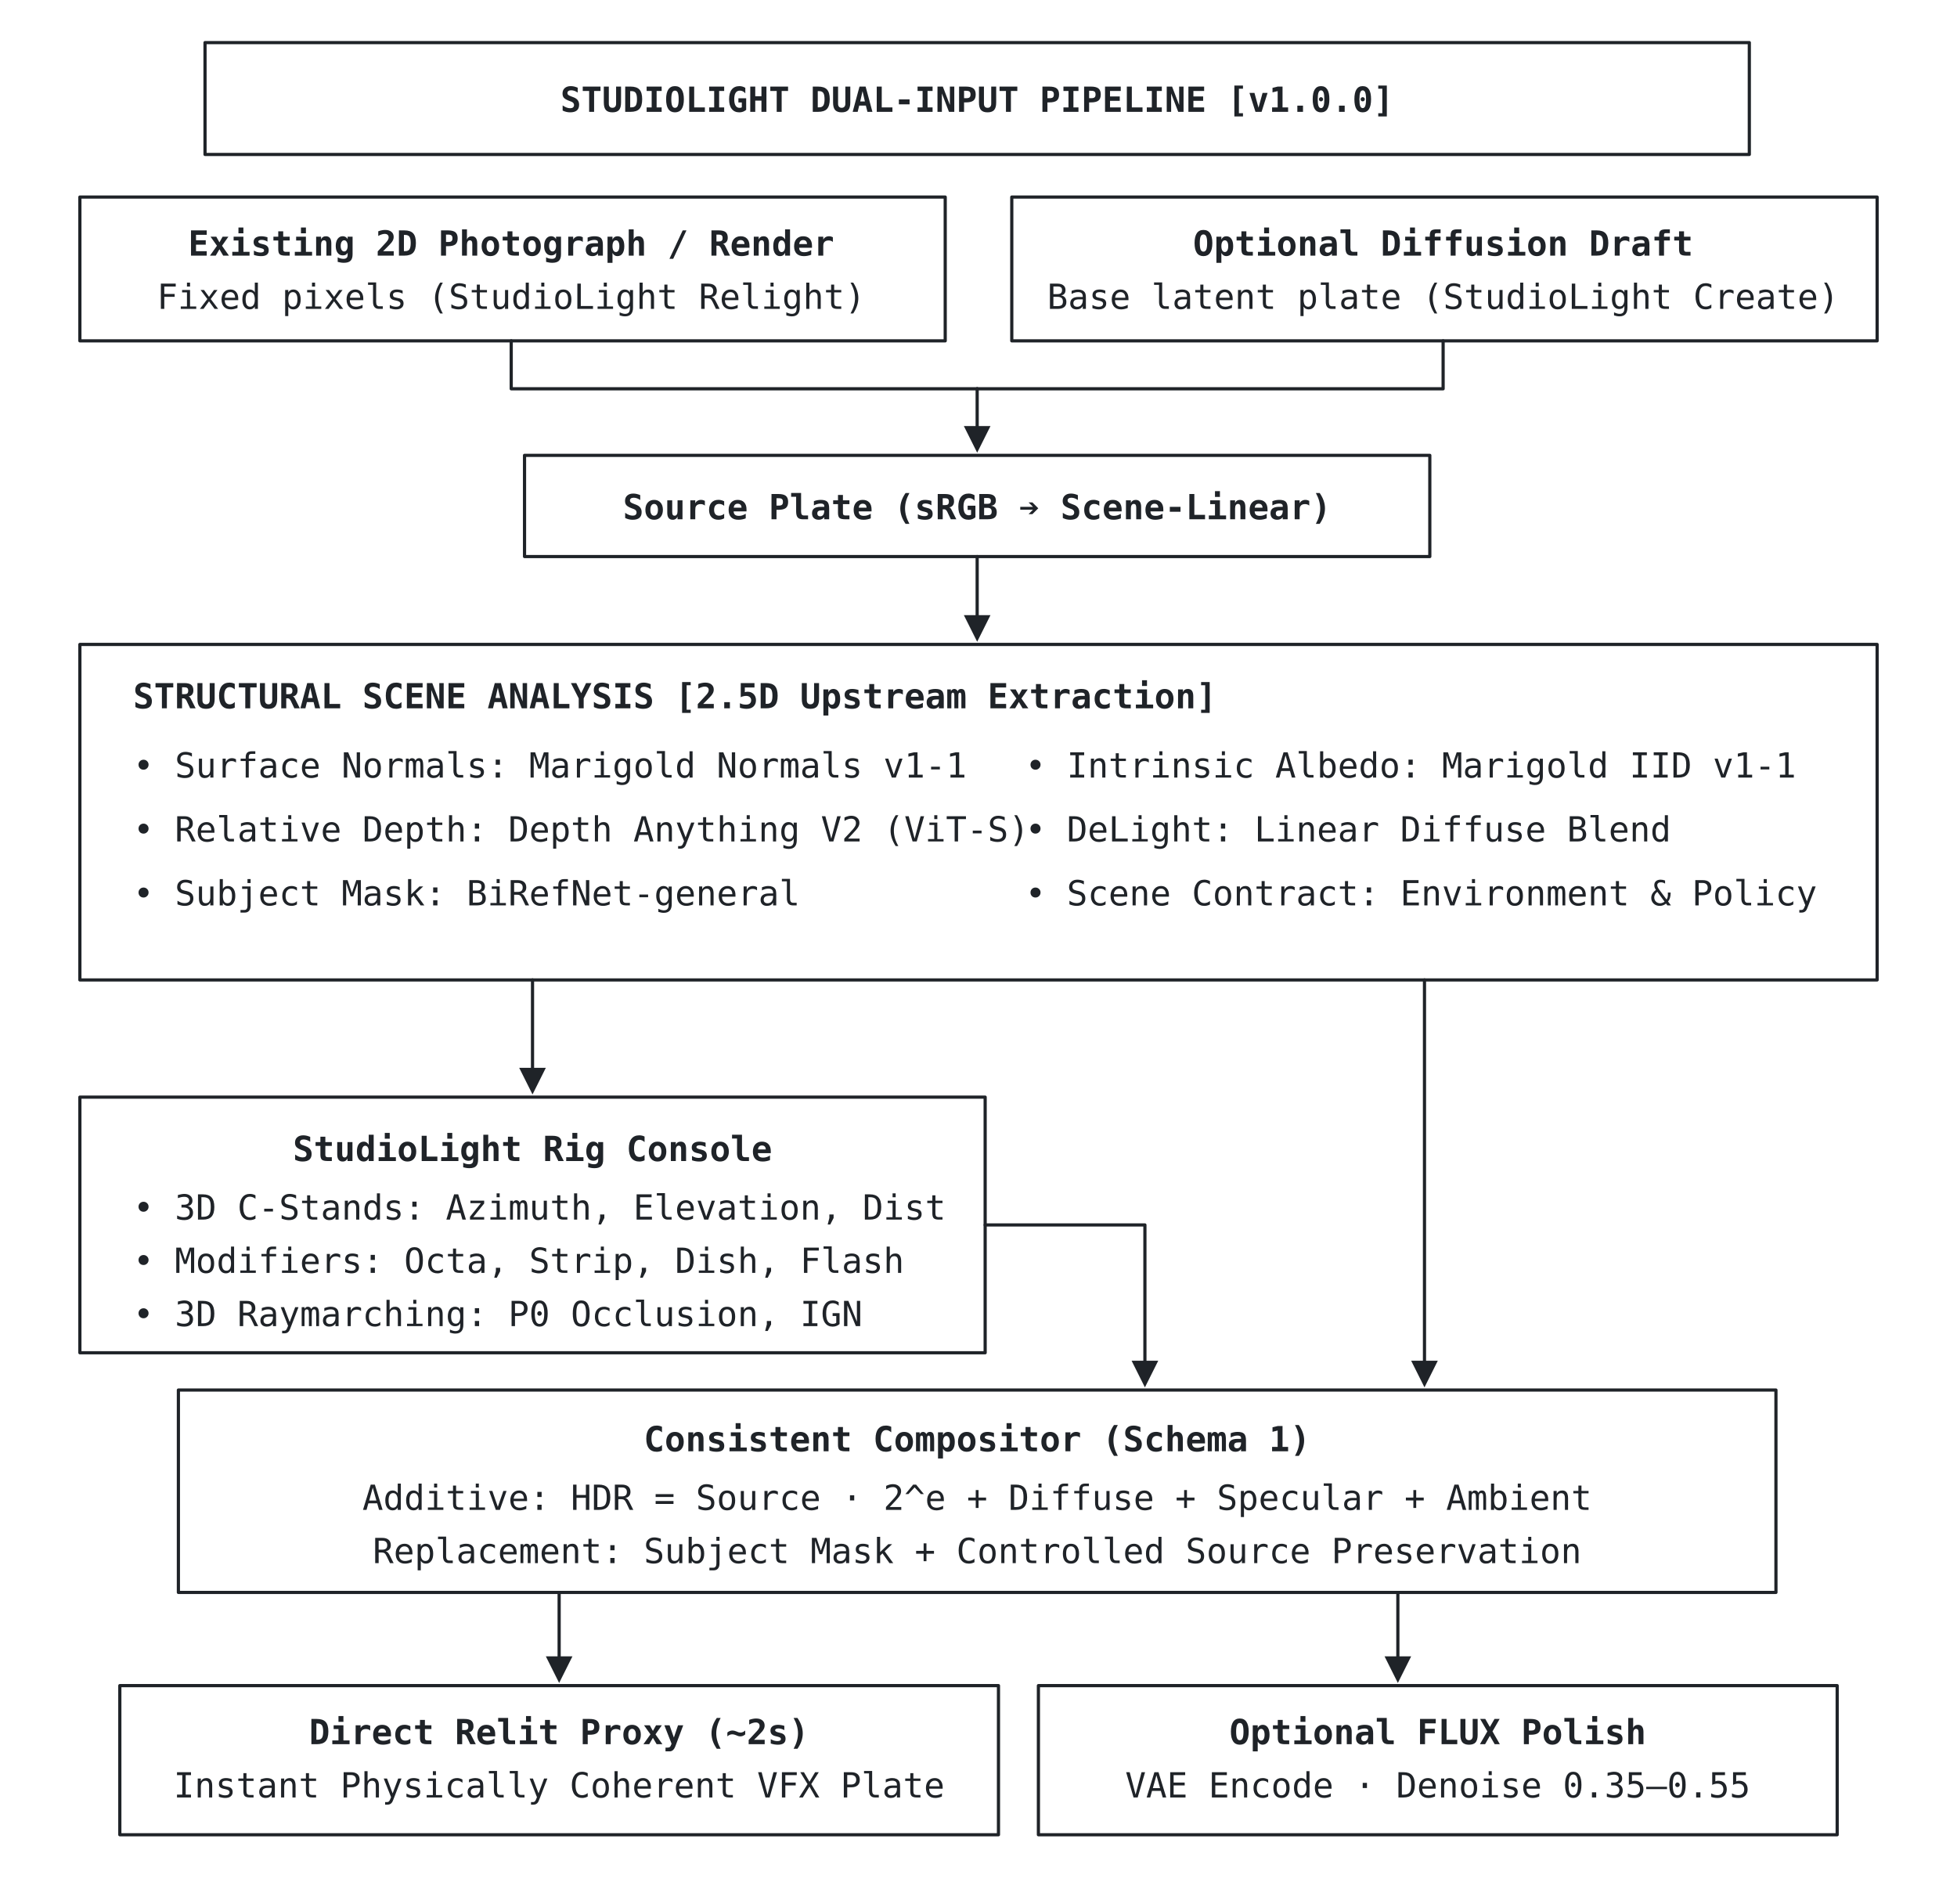
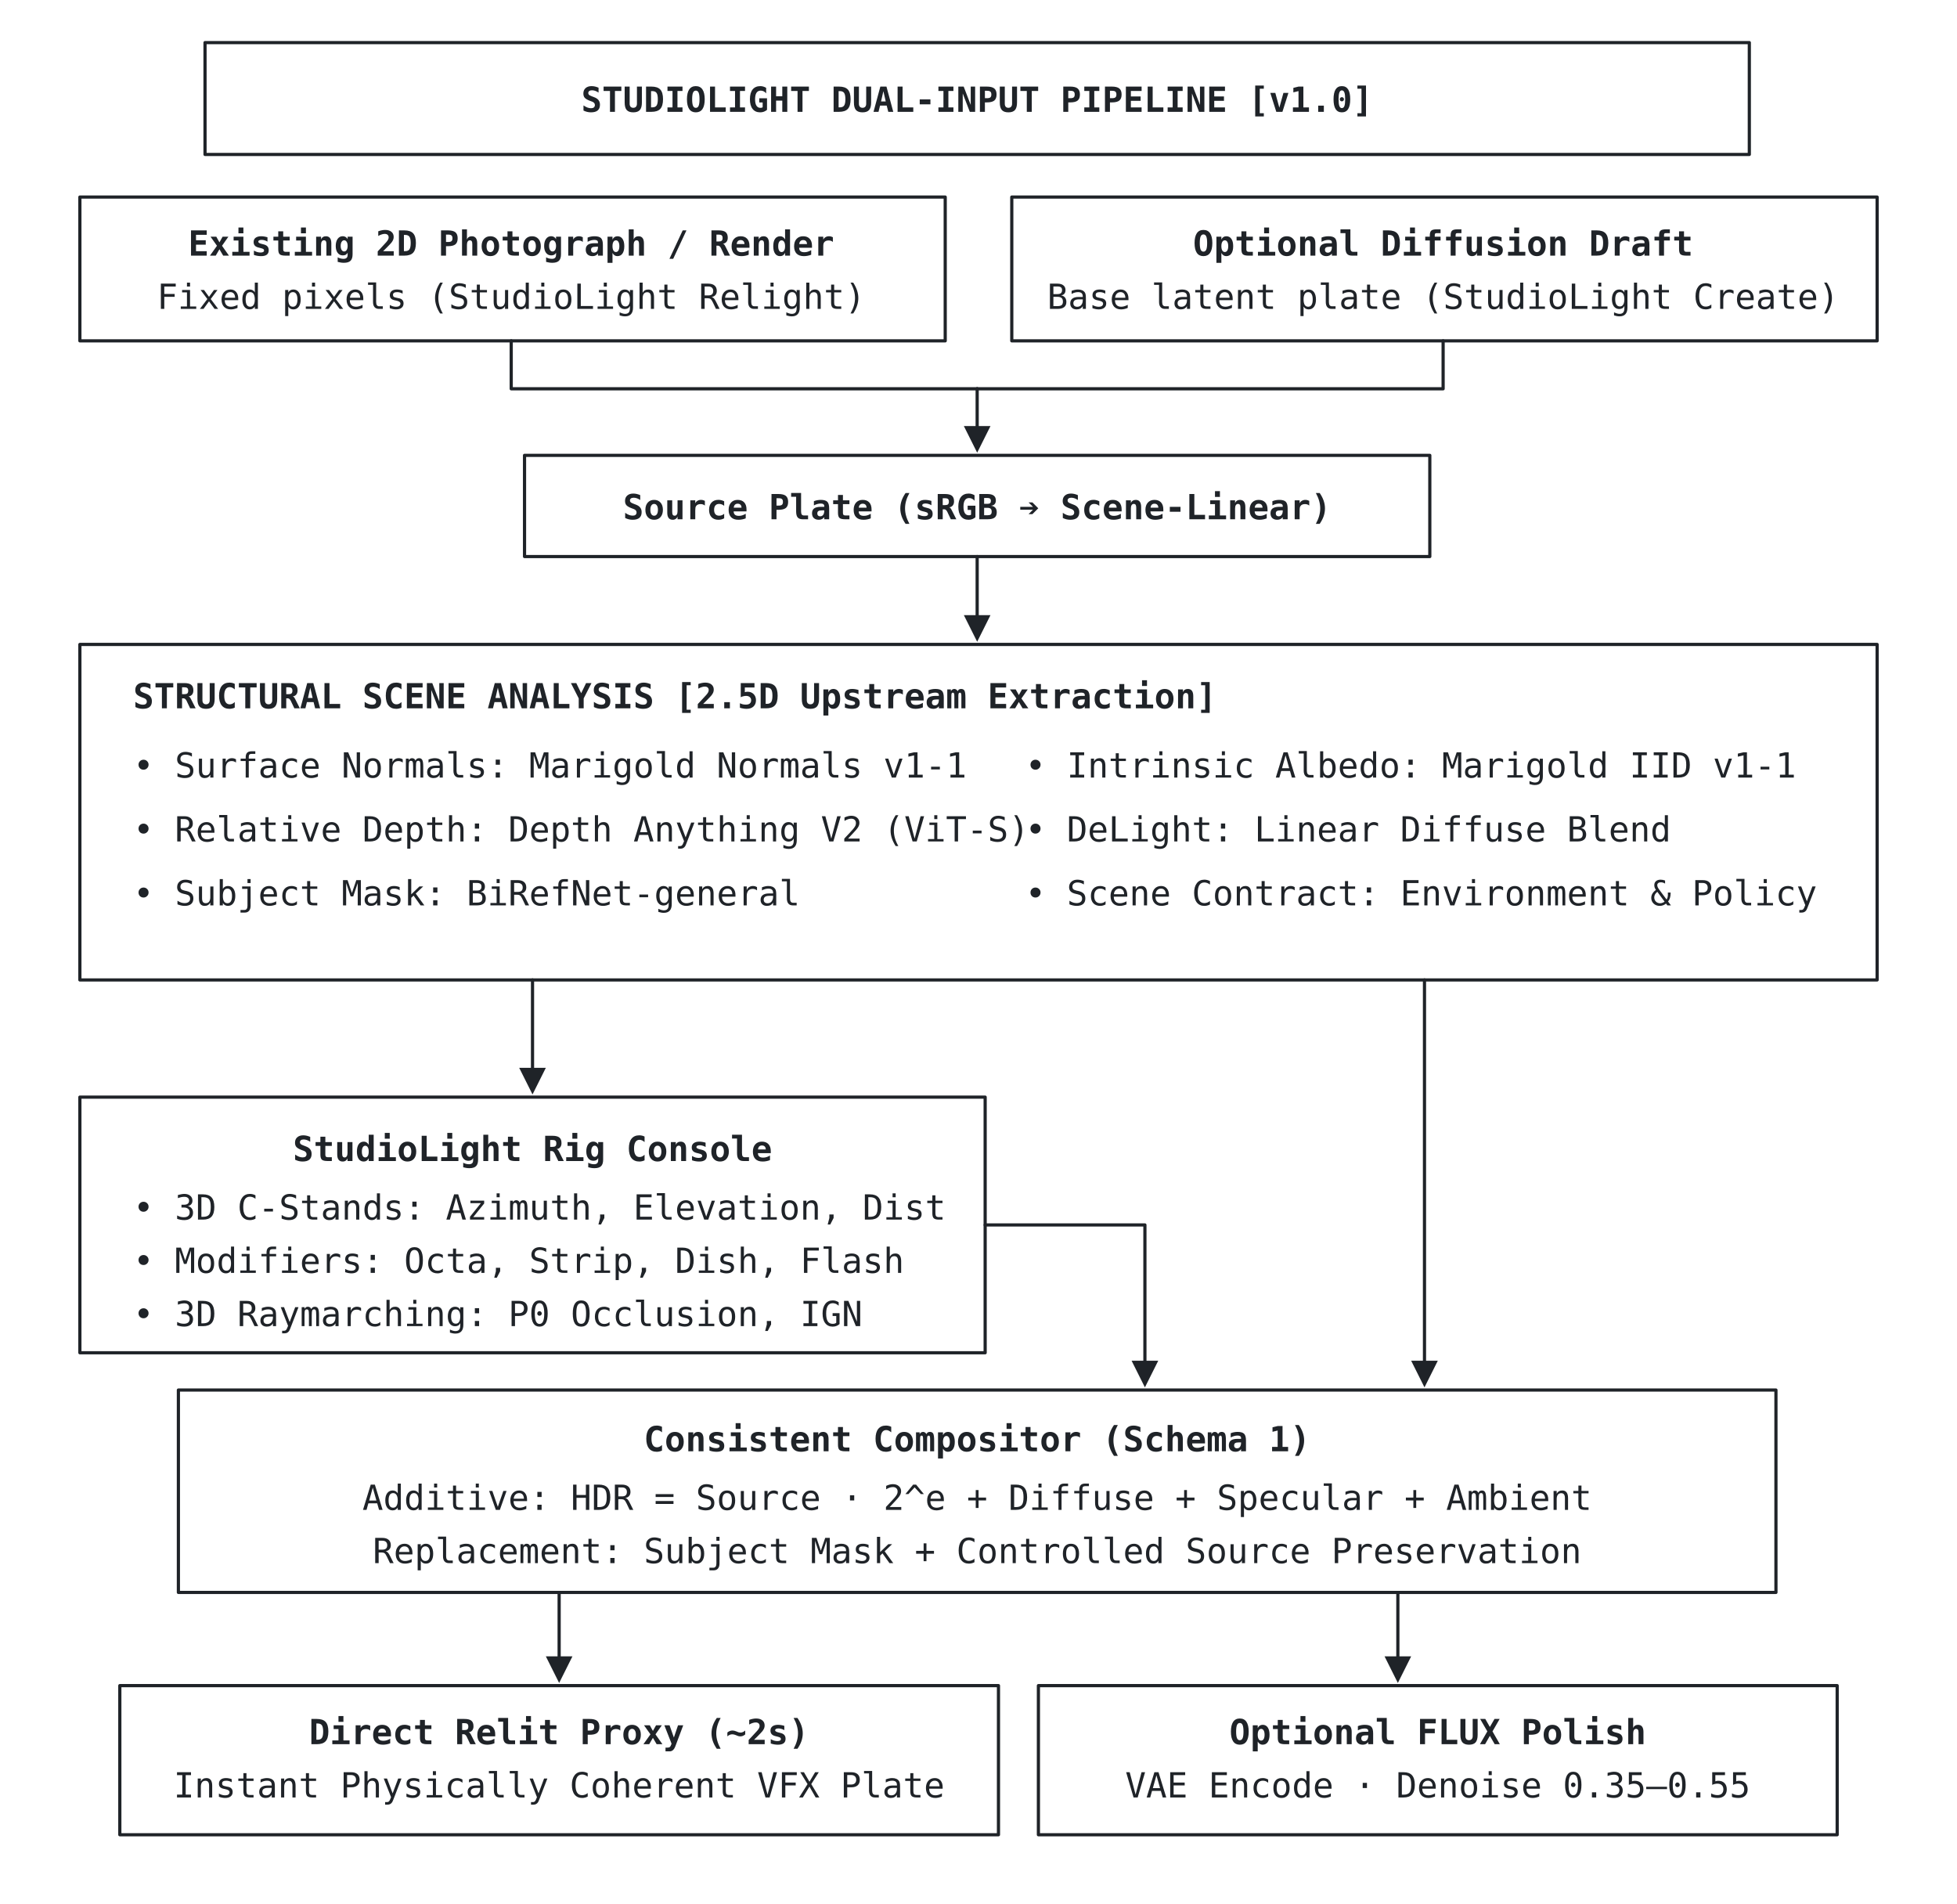
<svg xmlns="http://www.w3.org/2000/svg" version="1.1" height="715" width="735" viewBox="0 0 735 715" class="aasvg">
  <style>
.aasvg { color-scheme: light dark; --aasvg-b: light-dark(#1f2328, #e6edf3); --aasvg-w: light-dark(#ffffff, #0d1117); color: var(--aasvg-b, #1f2328); }
path, line, polyline, rect { fill: none; stroke: currentColor; stroke-linecap: round; stroke-linejoin: round; stroke-width: 1.2; }
text { font: 13px ui-monospace, SFMono-Regular, Menlo, Monaco, Consolas, monospace; fill: currentColor; stroke: none; }
text.b { font-weight: 700; }
polygon.arrowhead { fill: currentColor; stroke: none; }
rect { rx: 0; ry: 0; }
</style>
  <rect x="77" y="16" width="580" height="42" />
-   <text x="367" y="42" class="b" text-anchor="middle">STUDIOLIGHT DUAL-INPUT PIPELINE [v1.0.0]</text>
+   <text x="367" y="42" class="b" text-anchor="middle">STUDIOLIGHT DUAL-INPUT PIPELINE [v1.0]</text>
  <rect x="30" y="74" width="325" height="54" />
  <text x="192" y="96" class="b" text-anchor="middle">Existing 2D Photograph / Render</text>
  <text x="192" y="116" text-anchor="middle">Fixed pixels (StudioLight Relight)</text>
  <rect x="380" y="74" width="325" height="54" />
  <text x="542" y="96" class="b" text-anchor="middle">Optional Diffusion Draft</text>
  <text x="542" y="116" text-anchor="middle">Base latent plate (StudioLight Create)</text>
  <path d="M 192,128 L 192,146 L 367,146" />
  <path d="M 542,128 L 542,146 L 367,146" />
  <path d="M 367,146 L 367,164" />
  <polygon class="arrowhead" points="367,170 362,160 372,160" />
  <rect x="197" y="171" width="340" height="38" />
  <text x="367" y="195" class="b" text-anchor="middle">Source Plate (sRGB ➔ Scene-Linear)</text>
  <path d="M 367,209 L 367,235" />
  <polygon class="arrowhead" points="367,241 362,231 372,231" />
  <rect x="30" y="242" width="675" height="126" />
  <text x="50" y="266" class="b">STRUCTURAL SCENE ANALYSIS [2.5D Upstream Extraction]</text>
  <text x="50" y="292">• Surface Normals: Marigold Normals v1-1</text>
  <text x="50" y="316">• Relative Depth: Depth Anything V2 (ViT-S)</text>
  <text x="50" y="340">• Subject Mask: BiRefNet-general</text>
  <text x="385" y="292">• Intrinsic Albedo: Marigold IID v1-1</text>
  <text x="385" y="316">• DeLight: Linear Diffuse Blend</text>
  <text x="385" y="340">• Scene Contract: Environment &amp; Policy</text>
  <path d="M 200,368 L 200,405" />
  <polygon class="arrowhead" points="200,411 195,401 205,401" />
  <path d="M 535,368 L 535,515" />
  <polygon class="arrowhead" points="535,521 530,511 540,511" />
  <rect x="30" y="412" width="340" height="96" />
  <text x="200" y="436" class="b" text-anchor="middle">StudioLight Rig Console</text>
  <text x="50" y="458">• 3D C-Stands: Azimuth, Elevation, Dist</text>
  <text x="50" y="478">• Modifiers: Octa, Strip, Dish, Flash</text>
  <text x="50" y="498">• 3D Raymarching: P0 Occlusion, IGN</text>
  <path d="M 370,460 L 430,460 L 430,515" />
  <polygon class="arrowhead" points="430,521 425,511 435,511" />
  <rect x="67" y="522" width="600" height="76" />
  <text x="367" y="545" class="b" text-anchor="middle">Consistent Compositor (Schema 1)</text>
  <text x="367" y="567" text-anchor="middle">Additive: HDR = Source · 2^e + Diffuse + Specular + Ambient</text>
  <text x="367" y="587" text-anchor="middle">Replacement: Subject Mask + Controlled Source Preservation</text>
  <path d="M 210,598 L 210,626" />
  <polygon class="arrowhead" points="210,632 205,622 215,622" />
  <path d="M 525,598 L 525,626" />
  <polygon class="arrowhead" points="525,632 520,622 530,622" />
  <rect x="45" y="633" width="330" height="56" />
  <text x="210" y="655" class="b" text-anchor="middle">Direct Relit Proxy (~2s)</text>
  <text x="210" y="675" text-anchor="middle">Instant Physically Coherent VFX Plate</text>
  <rect x="390" y="633" width="300" height="56" />
  <text x="540" y="655" class="b" text-anchor="middle">Optional FLUX Polish</text>
  <text x="540" y="675" text-anchor="middle">VAE Encode · Denoise 0.35–0.55</text>
</svg>
